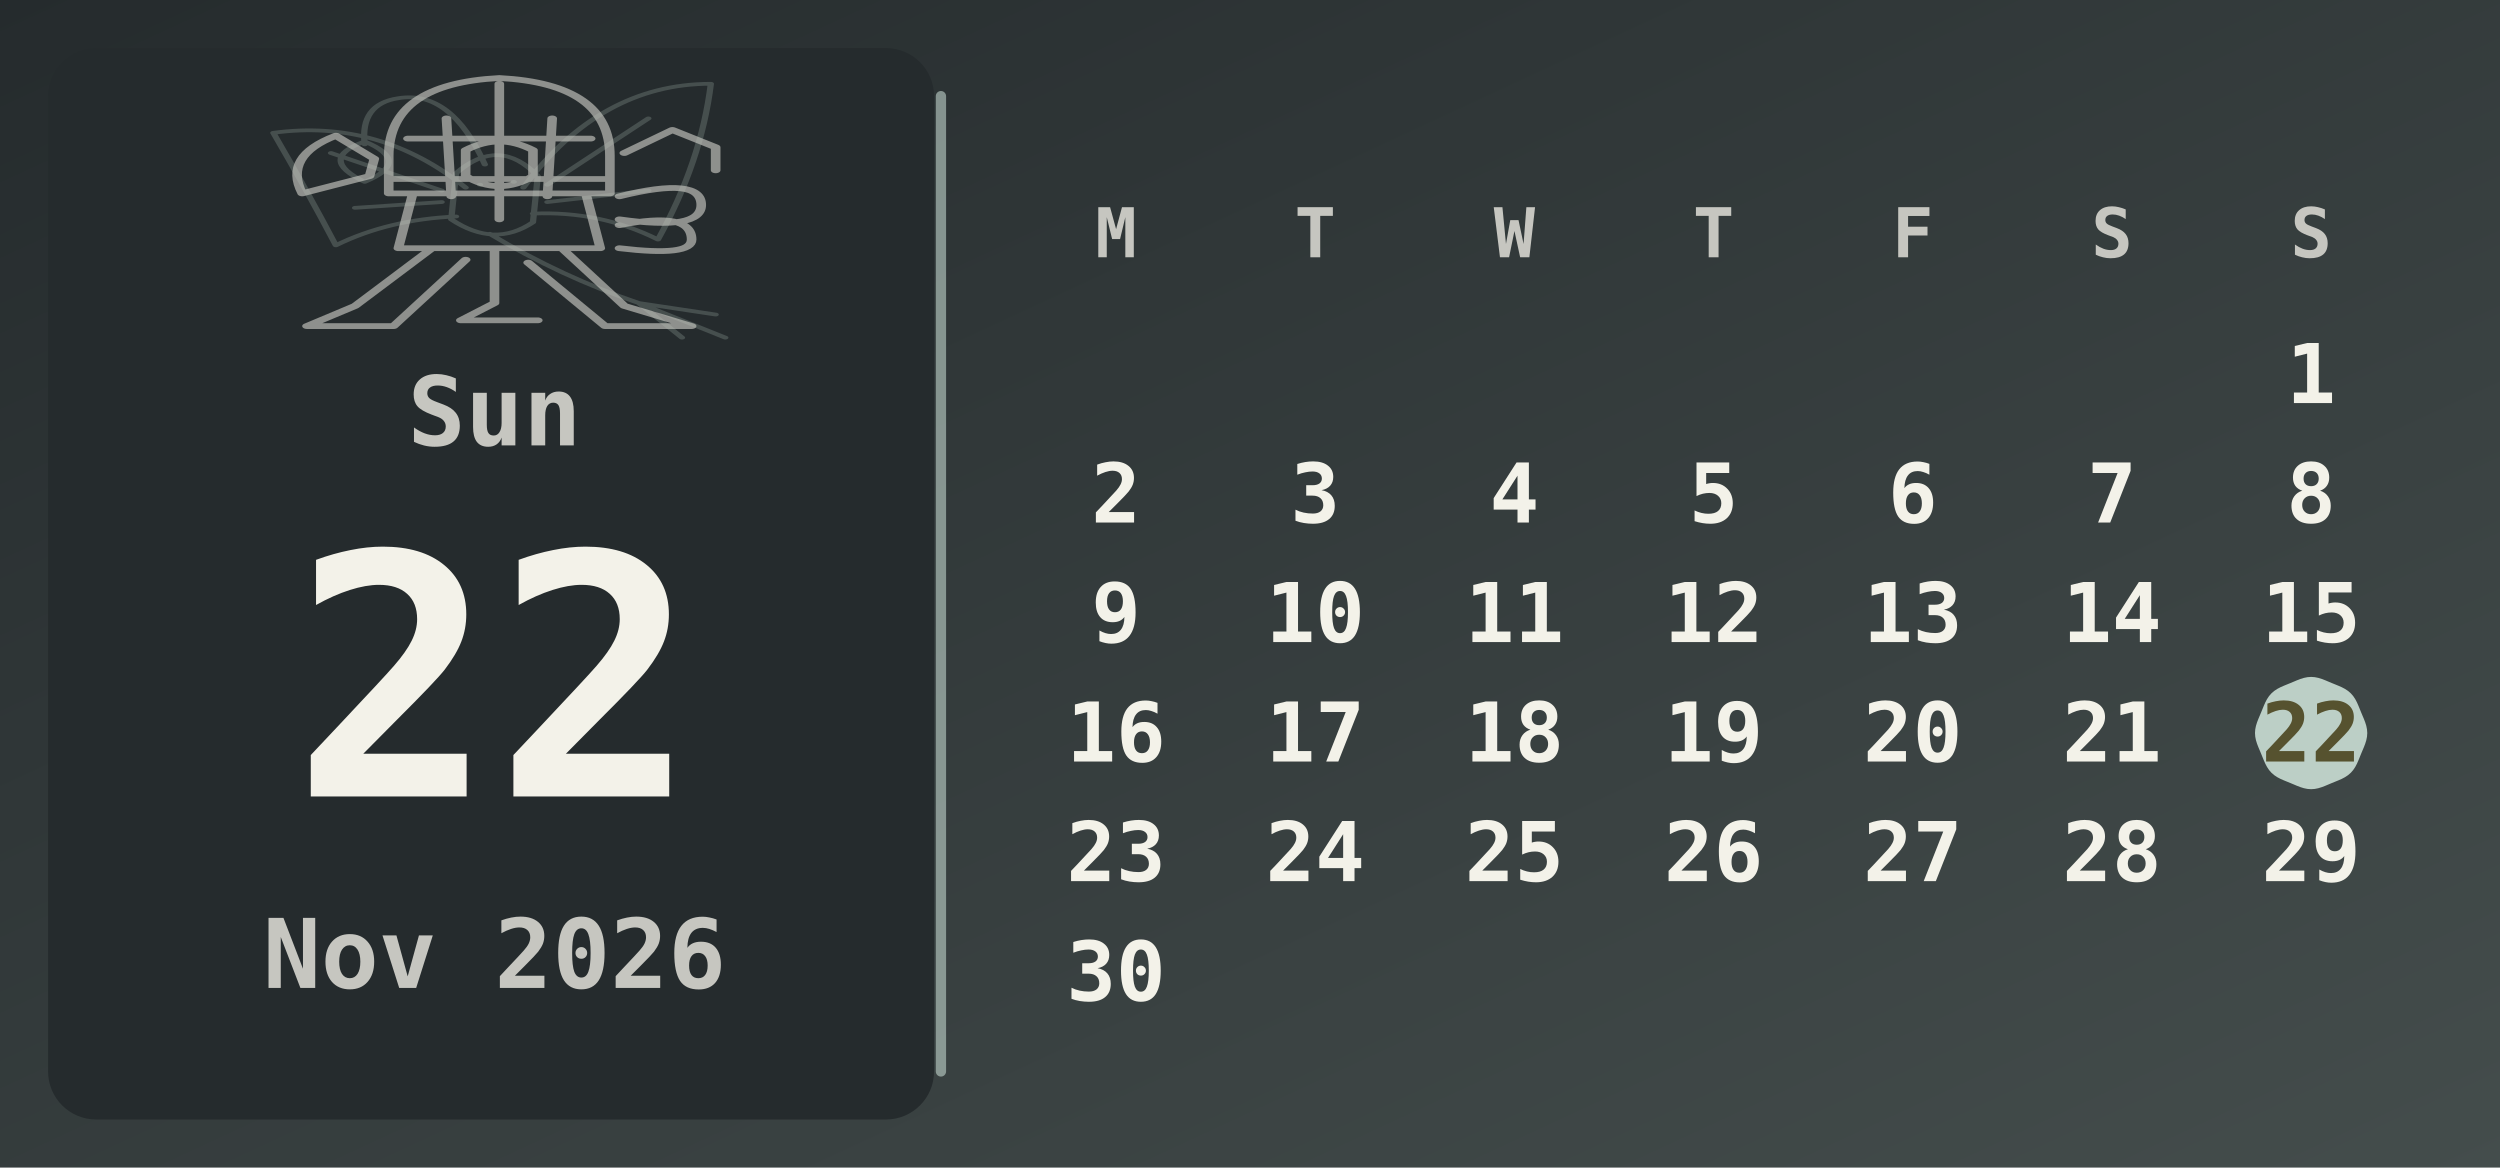
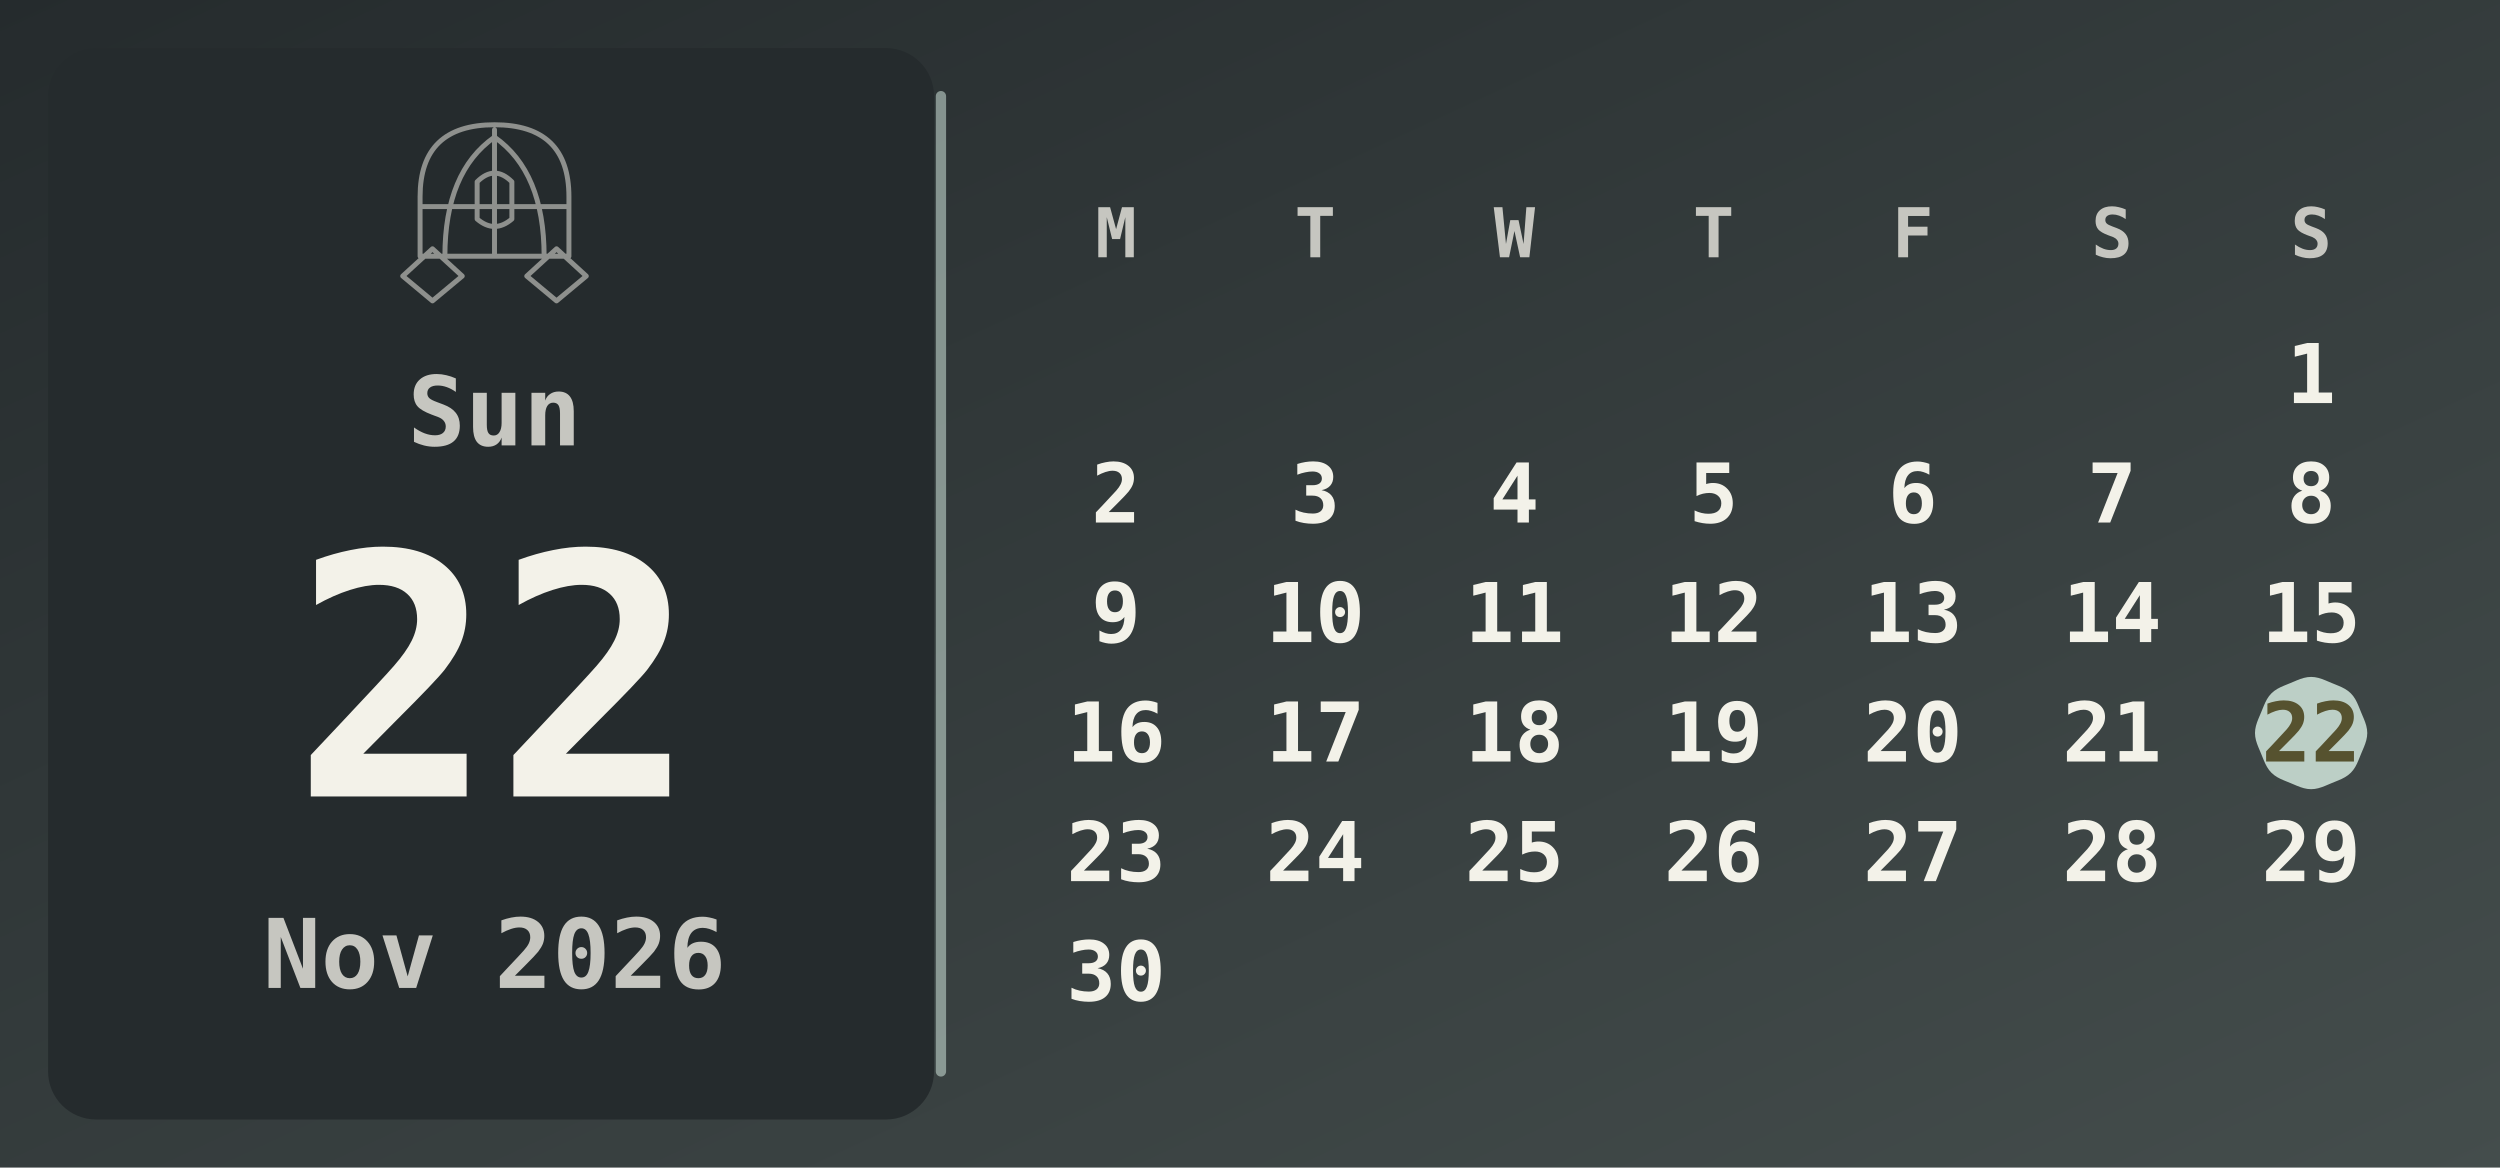
<svg xmlns="http://www.w3.org/2000/svg" width="364" height="170" viewBox="0 0 364 170">
  <defs>
    <linearGradient id="paint" x1="0" y1="0" x2="1" y2="1">
      <stop stop-color="#252B2D" />
      <stop offset="1" stop-color="#444D4C" />
    </linearGradient>
  </defs>
  <rect width="364" height="170" fill="url(#paint)" />
  <g font-family="Menlo,monospace" style="font-variant-numeric:tabular-nums">
    <rect x="7" y="7" width="129" height="156" rx="7" fill="#252B2D" opacity="1" />
    <line x1="137" y1="14" x2="137" y2="156" stroke="#BCCFC6" opacity="0.62" stroke-width="1.5" stroke-linecap="round" />
-     <path d="M 44 46 Q 26 22 4 27 Q 11 47 17 66 Q 28 57 42 56 M 56 46 Q 72 10 95 10 Q 93 37 84 64 Q 72 54 58 55 M 42 41 Q 51 28 59 42 L 58 58 Q 50 67 41 57 Z M 47 45 L 47 45 M 54 44 L 54 44 M 48 38 Q 41 12 30 15 Q 22 17 23 31 M 23 30 Q 13 36 23 44 Q 33 37 23 30 Z M 49 62 Q 64 77 80 86 L 96 90 M 80 86 L 89 98 M 80 86 L 98 98 M 16 34 L 39 47 M 21 53 L 39 51 M 82 22 L 61 45 M 82 47 L 61 51" transform="translate(37 8) scale(0.7 0.42)" fill="none" stroke="#BCCFC6" stroke-width="1.3" stroke-linecap="round" stroke-linejoin="round" opacity="0.22" />
-     <path d="M 28 48 L 28 35 Q 28 10 51 8 Q 74 10 74 35 L 74 48 Z M 33 48 L 30 67 L 72 67 L 69 48 M 51 10 L 51 57 M 32 29 L 70 29 M 29 43 L 73 43 M 40 22 L 41 49 M 62 22 L 61 49 M 44 33 Q 51 27 58 33 L 58 42 Q 51 49 44 42 Z M 37 67 L 21 87 L 11 94 L 29 94 L 44 71 M 64 67 L 77 87 L 91 94 L 73 94 L 57 72 M 50 68 L 50 86 L 43 92 L 59 92 M 25 36 L 17 28 Q 6 35 10 48 L 24 42 Z M 76 49 Q 93 42 93 52 Q 93 61 76 57 M 76 59 Q 91 54 91 64 Q 91 70 76 67 M 77 34 L 87 26 L 96 32 L 96 40" transform="translate(37 8) scale(0.7 0.42)" fill="none" stroke="#C6C6C0" stroke-width="2" stroke-linecap="round" stroke-linejoin="round" opacity="0.65" />
+     <path d="M 20 73 L 20 49 Q 20 20 50 20 Q 80 20 80 49 L 80 73 Z M 30 73 Q 30 39 50 25 Q 70 39 70 73 M 20 53 L 80 53 M 50 22 L 50 73 M 13 81 L 25 70 L 37 81 L 25 91 Z M 63 81 L 75 70 L 87 81 L 75 91 Z M 43 43 Q 50 36 57 43 L 57 58 Q 50 64 43 58 Z" transform="translate(53.94 10.94) scale(0.3612 0.3612)" fill="none" stroke="#C6C6C0" stroke-width="2" stroke-linecap="round" stroke-linejoin="round" opacity="0.65" />
    <text x="72" y="60" font-size="14" font-weight="600" fill="#C6C6C0" text-anchor="middle" dominant-baseline="central" alignment-baseline="central">Sun</text>
    <text x="72" y="99" font-size="49" font-weight="700" fill="#F3F2E9" text-anchor="middle" dominant-baseline="central" alignment-baseline="central">22</text>
    <text x="72" y="139" font-size="14" font-weight="600" fill="#C6C6C0" text-anchor="middle" dominant-baseline="central" alignment-baseline="central">Nov 2026</text>
    <text x="162.5" y="34" font-size="10" font-weight="600" fill="#C6C6C0" text-anchor="middle" dominant-baseline="central" alignment-baseline="central">M</text>
    <text x="191.5" y="34" font-size="10" font-weight="600" fill="#C6C6C0" text-anchor="middle" dominant-baseline="central" alignment-baseline="central">T</text>
    <text x="220.5" y="34" font-size="10" font-weight="600" fill="#C6C6C0" text-anchor="middle" dominant-baseline="central" alignment-baseline="central">W</text>
    <text x="249.5" y="34" font-size="10" font-weight="600" fill="#C6C6C0" text-anchor="middle" dominant-baseline="central" alignment-baseline="central">T</text>
    <text x="278.5" y="34" font-size="10" font-weight="600" fill="#C6C6C0" text-anchor="middle" dominant-baseline="central" alignment-baseline="central">F</text>
    <text x="307.5" y="34" font-size="10" font-weight="600" fill="#C6C6C0" text-anchor="middle" dominant-baseline="central" alignment-baseline="central">S</text>
    <text x="336.5" y="34" font-size="10" font-weight="600" fill="#C6C6C0" text-anchor="middle" dominant-baseline="central" alignment-baseline="central">S</text>
    <text x="336.5" y="54.532" font-size="12" font-weight="550" fill="#F3F2E9" text-anchor="middle" dominant-baseline="central" alignment-baseline="central">1</text>
    <text x="162.5" y="71.932" font-size="12" font-weight="550" fill="#F3F2E9" text-anchor="middle" dominant-baseline="central" alignment-baseline="central">2</text>
    <text x="191.5" y="71.932" font-size="12" font-weight="550" fill="#F3F2E9" text-anchor="middle" dominant-baseline="central" alignment-baseline="central">3</text>
    <text x="220.5" y="71.932" font-size="12" font-weight="550" fill="#F3F2E9" text-anchor="middle" dominant-baseline="central" alignment-baseline="central">4</text>
    <text x="249.5" y="71.932" font-size="12" font-weight="550" fill="#F3F2E9" text-anchor="middle" dominant-baseline="central" alignment-baseline="central">5</text>
    <text x="278.5" y="71.932" font-size="12" font-weight="550" fill="#F3F2E9" text-anchor="middle" dominant-baseline="central" alignment-baseline="central">6</text>
    <text x="307.5" y="71.932" font-size="12" font-weight="550" fill="#F3F2E9" text-anchor="middle" dominant-baseline="central" alignment-baseline="central">7</text>
    <text x="336.5" y="71.932" font-size="12" font-weight="550" fill="#F3F2E9" text-anchor="middle" dominant-baseline="central" alignment-baseline="central">8</text>
    <text x="162.5" y="89.332" font-size="12" font-weight="550" fill="#F3F2E9" text-anchor="middle" dominant-baseline="central" alignment-baseline="central">9</text>
    <text x="191.5" y="89.332" font-size="12" font-weight="550" fill="#F3F2E9" text-anchor="middle" dominant-baseline="central" alignment-baseline="central">10</text>
    <text x="220.5" y="89.332" font-size="12" font-weight="550" fill="#F3F2E9" text-anchor="middle" dominant-baseline="central" alignment-baseline="central">11</text>
    <text x="249.5" y="89.332" font-size="12" font-weight="550" fill="#F3F2E9" text-anchor="middle" dominant-baseline="central" alignment-baseline="central">12</text>
    <text x="278.5" y="89.332" font-size="12" font-weight="550" fill="#F3F2E9" text-anchor="middle" dominant-baseline="central" alignment-baseline="central">13</text>
    <text x="307.5" y="89.332" font-size="12" font-weight="550" fill="#F3F2E9" text-anchor="middle" dominant-baseline="central" alignment-baseline="central">14</text>
    <text x="336.5" y="89.332" font-size="12" font-weight="550" fill="#F3F2E9" text-anchor="middle" dominant-baseline="central" alignment-baseline="central">15</text>
    <text x="162.5" y="106.732" font-size="12" font-weight="550" fill="#F3F2E9" text-anchor="middle" dominant-baseline="central" alignment-baseline="central">16</text>
    <text x="191.5" y="106.732" font-size="12" font-weight="550" fill="#F3F2E9" text-anchor="middle" dominant-baseline="central" alignment-baseline="central">17</text>
    <text x="220.5" y="106.732" font-size="12" font-weight="550" fill="#F3F2E9" text-anchor="middle" dominant-baseline="central" alignment-baseline="central">18</text>
    <text x="249.5" y="106.732" font-size="12" font-weight="550" fill="#F3F2E9" text-anchor="middle" dominant-baseline="central" alignment-baseline="central">19</text>
    <text x="278.5" y="106.732" font-size="12" font-weight="550" fill="#F3F2E9" text-anchor="middle" dominant-baseline="central" alignment-baseline="central">20</text>
    <text x="307.5" y="106.732" font-size="12" font-weight="550" fill="#F3F2E9" text-anchor="middle" dominant-baseline="central" alignment-baseline="central">21</text>
    <path d="M 95.41 50 L 95.2 52.96 L 94.61 55.87 L 93.73 58.7 L 92.68 61.43 L 91.55 64.1 L 90.44 66.75 L 89.36 69.41 L 88.26 72.09 L 87.08 74.77 L 85.7 77.39 L 84.06 79.87 L 82.11 82.11 L 79.87 84.06 L 77.39 85.7 L 74.77 87.08 L 72.09 88.26 L 69.41 89.36 L 66.75 90.44 L 64.1 91.55 L 61.43 92.68 L 58.7 93.73 L 55.87 94.61 L 52.96 95.2 L 50 95.41 L 47.04 95.2 L 44.13 94.61 L 41.3 93.73 L 38.57 92.68 L 35.9 91.55 L 33.25 90.44 L 30.59 89.36 L 27.91 88.26 L 25.23 87.08 L 22.61 85.7 L 20.13 84.06 L 17.89 82.11 L 15.94 79.87 L 14.3 77.39 L 12.92 74.77 L 11.74 72.09 L 10.64 69.41 L 9.56 66.75 L 8.45 64.1 L 7.32 61.43 L 6.27 58.7 L 5.39 55.87 L 4.8 52.96 L 4.59 50 L 4.8 47.04 L 5.39 44.13 L 6.27 41.3 L 7.32 38.57 L 8.45 35.9 L 9.56 33.25 L 10.64 30.59 L 11.74 27.91 L 12.92 25.23 L 14.3 22.61 L 15.94 20.13 L 17.89 17.89 L 20.13 15.94 L 22.61 14.3 L 25.23 12.92 L 27.91 11.74 L 30.59 10.64 L 33.25 9.56 L 35.9 8.45 L 38.57 7.32 L 41.3 6.27 L 44.13 5.39 L 47.04 4.8 L 50 4.59 L 52.96 4.8 L 55.87 5.39 L 58.7 6.27 L 61.43 7.32 L 64.1 8.45 L 66.75 9.56 L 69.41 10.64 L 72.09 11.74 L 74.77 12.92 L 77.39 14.3 L 79.87 15.94 L 82.11 17.89 L 84.06 20.13 L 85.7 22.61 L 87.08 25.23 L 88.26 27.91 L 89.36 30.59 L 90.44 33.25 L 91.55 35.9 L 92.68 38.57 L 93.73 41.3 L 94.61 44.13 L 95.2 47.04 Z" transform="translate(327.5 97.732) scale(0.18 0.18)" fill="#BCCFC6" opacity="1" />
    <text x="336.5" y="106.732" font-size="12" font-weight="700" fill="#56522F" text-anchor="middle" dominant-baseline="central" alignment-baseline="central">22</text>
    <text x="162.5" y="124.132" font-size="12" font-weight="550" fill="#F3F2E9" text-anchor="middle" dominant-baseline="central" alignment-baseline="central">23</text>
    <text x="191.5" y="124.132" font-size="12" font-weight="550" fill="#F3F2E9" text-anchor="middle" dominant-baseline="central" alignment-baseline="central">24</text>
    <text x="220.5" y="124.132" font-size="12" font-weight="550" fill="#F3F2E9" text-anchor="middle" dominant-baseline="central" alignment-baseline="central">25</text>
    <text x="249.5" y="124.132" font-size="12" font-weight="550" fill="#F3F2E9" text-anchor="middle" dominant-baseline="central" alignment-baseline="central">26</text>
    <text x="278.5" y="124.132" font-size="12" font-weight="550" fill="#F3F2E9" text-anchor="middle" dominant-baseline="central" alignment-baseline="central">27</text>
    <text x="307.5" y="124.132" font-size="12" font-weight="550" fill="#F3F2E9" text-anchor="middle" dominant-baseline="central" alignment-baseline="central">28</text>
    <text x="336.5" y="124.132" font-size="12" font-weight="550" fill="#F3F2E9" text-anchor="middle" dominant-baseline="central" alignment-baseline="central">29</text>
    <text x="162.5" y="141.532" font-size="12" font-weight="550" fill="#F3F2E9" text-anchor="middle" dominant-baseline="central" alignment-baseline="central">30</text>
  </g>
</svg>
